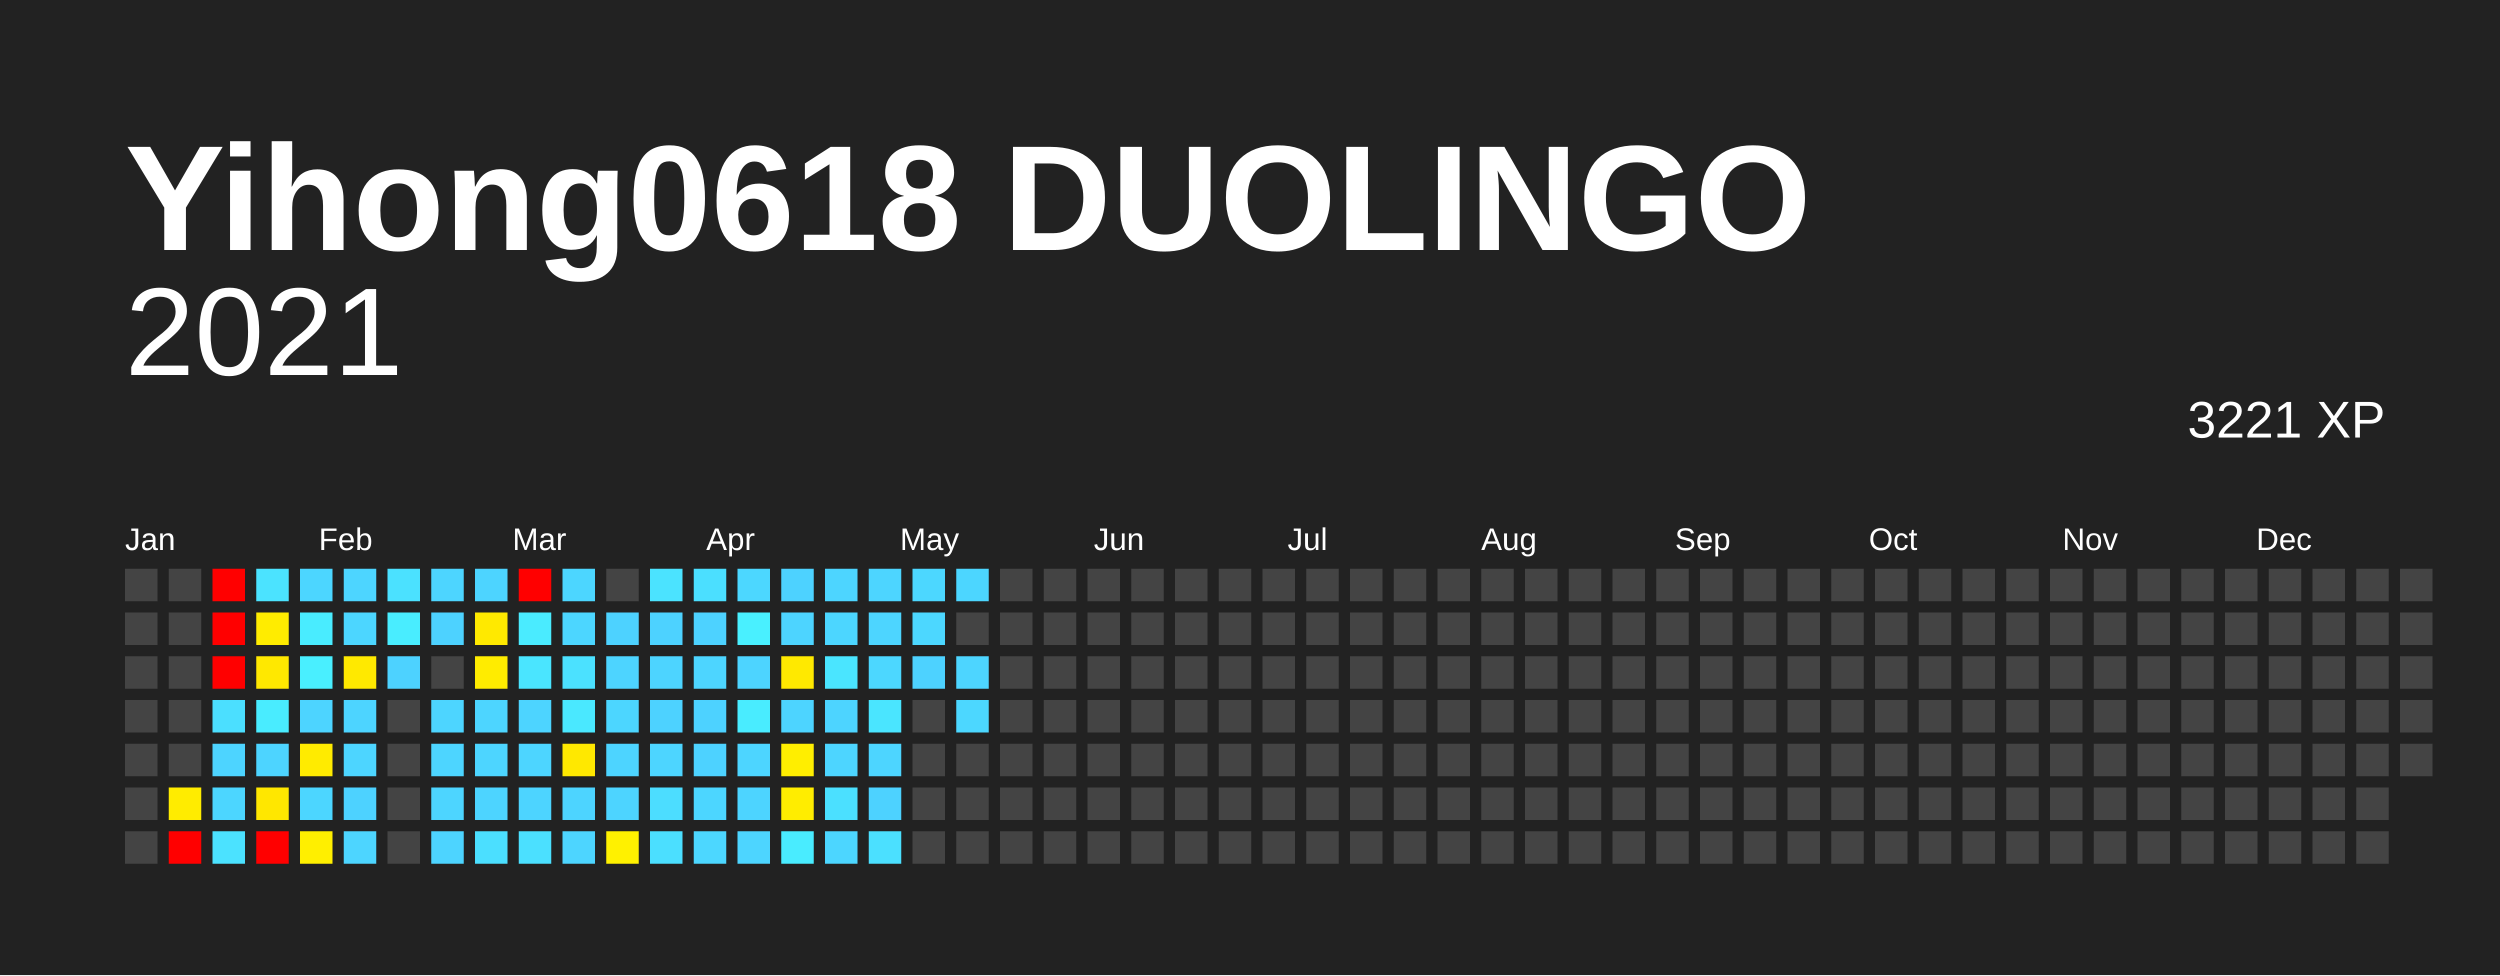
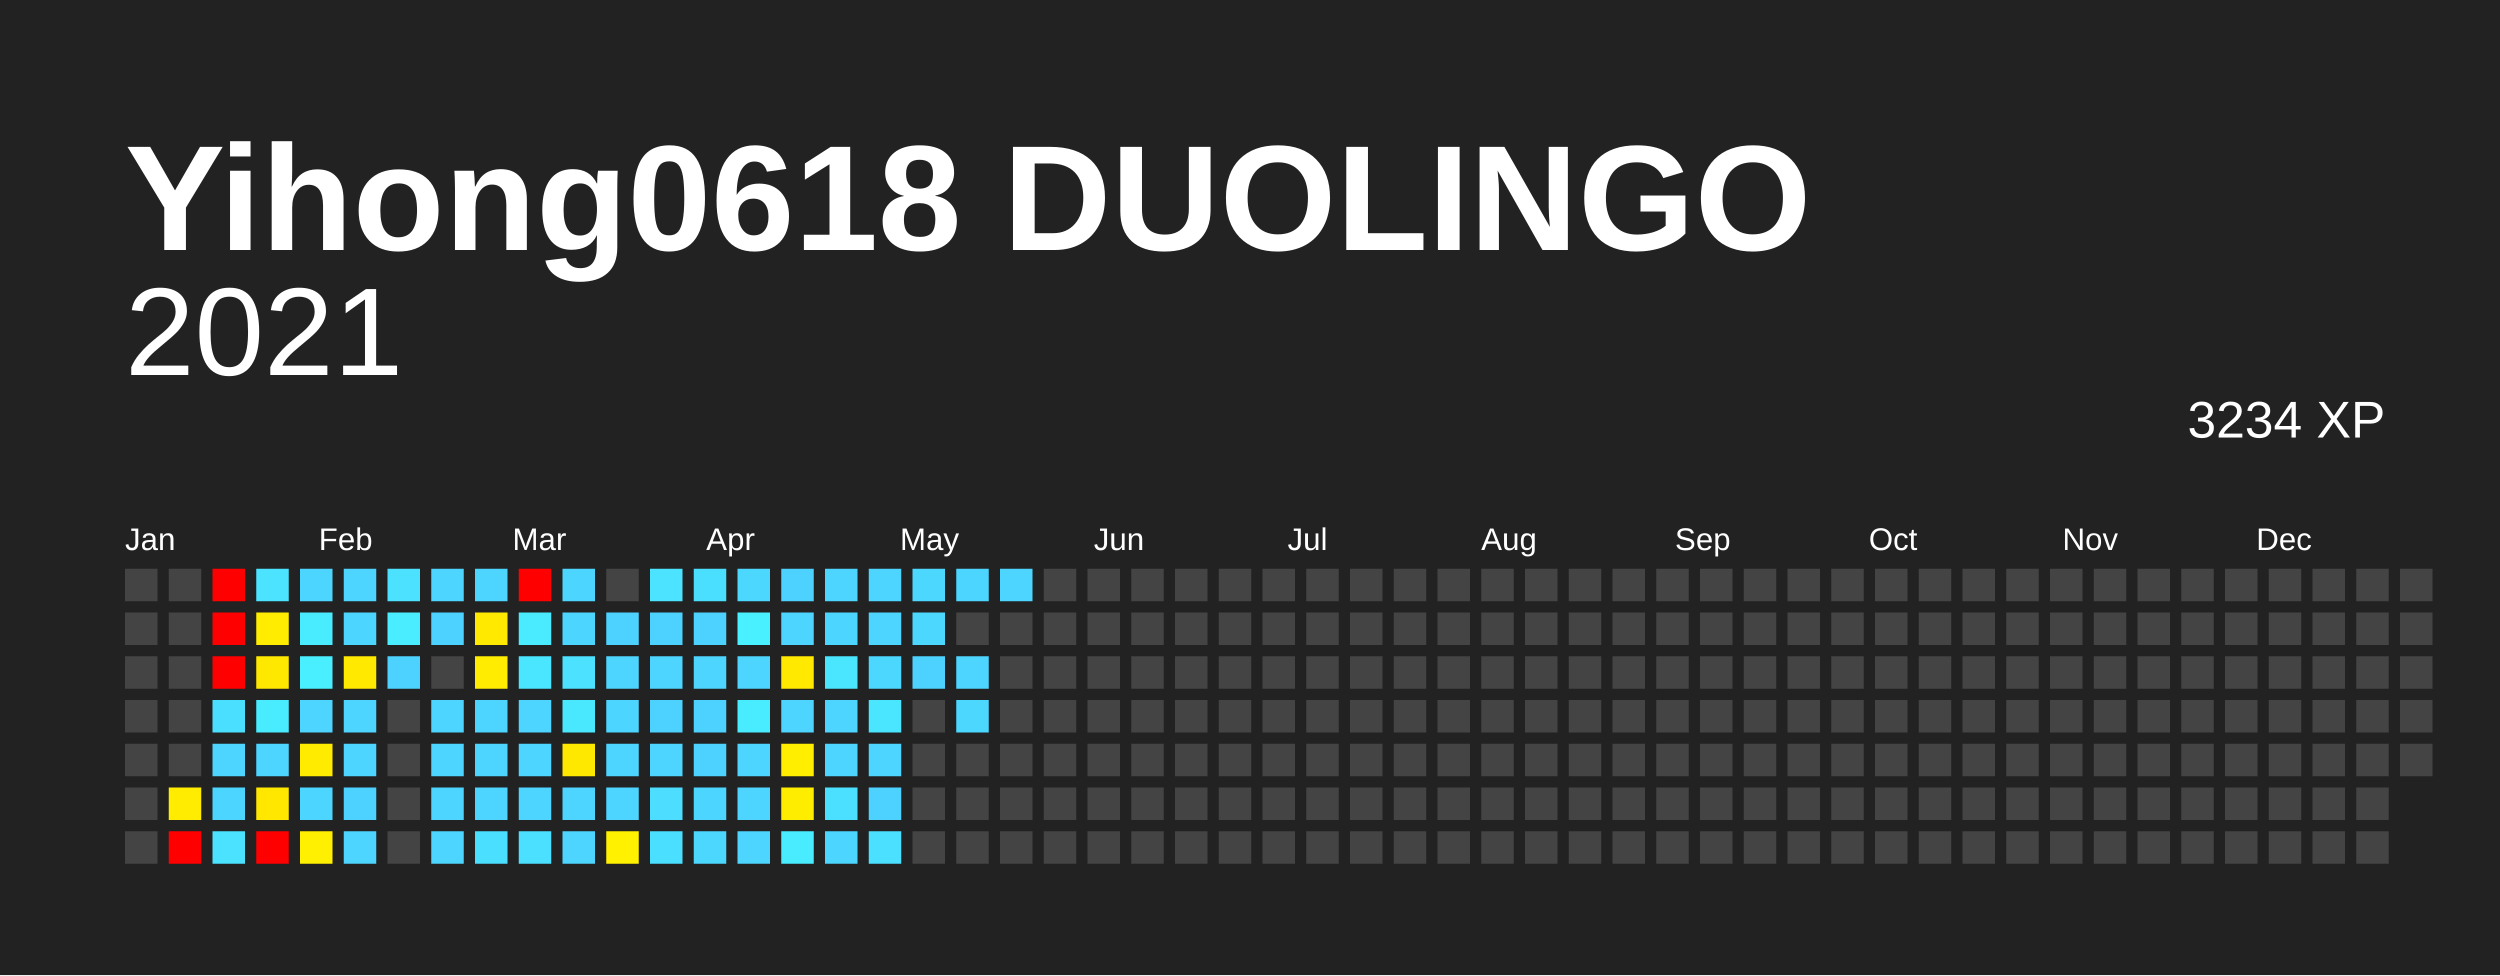
<svg xmlns="http://www.w3.org/2000/svg" baseProfile="full" height="78mm" version="1.1" viewBox="0,0,200,78" width="200mm">
  <defs />
  <rect fill="#222222" height="78" width="200" x="0" y="0" />
  <text fill="#FFFFFF" style="font-size:12px; font-family:Arial; font-weight:bold;" x="10" y="20">Yihong0618 DUOLINGO</text>
  <text alignment-baseline="hanging" fill="#FFFFFF" style="font-size:10.0px; font-family:Arial;" x="10" y="30">2021</text>
-   <text alignment-baseline="hanging" fill="#FFFFFF" style="font-size:4.125px; font-family:Arial;" x="175" y="35">3221 XP</text>
+   <text alignment-baseline="hanging" fill="#FFFFFF" style="font-size:4.125px; font-family:Arial;" x="175" y="35">3234 XP</text>
  <text fill="#FFFFFF" style="font-size:2.5px; font-family:Arial" x="10.0" y="44">Jan</text>
  <text fill="#FFFFFF" style="font-size:2.5px; font-family:Arial" x="25.5" y="44">Feb</text>
  <text fill="#FFFFFF" style="font-size:2.5px; font-family:Arial" x="41.0" y="44">Mar</text>
  <text fill="#FFFFFF" style="font-size:2.5px; font-family:Arial" x="56.5" y="44">Apr</text>
  <text fill="#FFFFFF" style="font-size:2.5px; font-family:Arial" x="72.0" y="44">May</text>
  <text fill="#FFFFFF" style="font-size:2.5px; font-family:Arial" x="87.5" y="44">Jun</text>
  <text fill="#FFFFFF" style="font-size:2.5px; font-family:Arial" x="103.0" y="44">Jul</text>
  <text fill="#FFFFFF" style="font-size:2.5px; font-family:Arial" x="118.5" y="44">Aug</text>
  <text fill="#FFFFFF" style="font-size:2.5px; font-family:Arial" x="134.0" y="44">Sep</text>
  <text fill="#FFFFFF" style="font-size:2.5px; font-family:Arial" x="149.5" y="44">Oct</text>
  <text fill="#FFFFFF" style="font-size:2.5px; font-family:Arial" x="165.0" y="44">Nov</text>
  <text fill="#FFFFFF" style="font-size:2.5px; font-family:Arial" x="180.5" y="44">Dec</text>
  <rect fill="#444444" height="2.6" width="2.6" x="10.0" y="45.5" />
  <rect fill="#444444" height="2.6" width="2.6" x="10.0" y="49.0" />
  <rect fill="#444444" height="2.6" width="2.6" x="10.0" y="52.5" />
  <rect fill="#444444" height="2.6" width="2.6" x="10.0" y="56.0" />
  <rect fill="#444444" height="2.6" width="2.6" x="10.0" y="59.5" />
  <rect fill="#444444" height="2.6" width="2.6" x="10.0" y="63.0" />
  <rect fill="#444444" height="2.6" width="2.6" x="10.0" y="66.5" />
  <rect fill="#444444" height="2.6" width="2.6" x="13.5" y="45.5" />
  <rect fill="#444444" height="2.6" width="2.6" x="13.5" y="49.0" />
  <rect fill="#444444" height="2.6" width="2.6" x="13.5" y="52.5" />
  <rect fill="#444444" height="2.6" width="2.6" x="13.5" y="56.0" />
  <rect fill="#444444" height="2.6" width="2.6" x="13.5" y="59.5" />
  <rect fill="#ffec00" height="2.6" width="2.6" x="13.5" y="63.0" />
  <rect fill="red" height="2.6" width="2.6" x="13.5" y="66.5" />
  <rect fill="red" height="2.6" width="2.6" x="17.0" y="45.5" />
  <rect fill="red" height="2.6" width="2.6" x="17.0" y="49.0" />
  <rect fill="red" height="2.6" width="2.6" x="17.0" y="52.5" />
  <rect fill="#4bdfff" height="2.6" width="2.6" x="17.0" y="56.0" />
  <rect fill="#4dd4ff" height="2.6" width="2.6" x="17.0" y="59.5" />
  <rect fill="#4cd6ff" height="2.6" width="2.6" x="17.0" y="63.0" />
  <rect fill="#4be2ff" height="2.6" width="2.6" x="17.0" y="66.5" />
  <rect fill="#4be3ff" height="2.6" width="2.6" x="20.5" y="45.5" />
  <rect fill="#ffec00" height="2.6" width="2.6" x="20.5" y="49.0" />
  <rect fill="#ffe800" height="2.6" width="2.6" x="20.5" y="52.5" />
  <rect fill="#49ecff" height="2.6" width="2.6" x="20.5" y="56.0" />
  <rect fill="#4dd4ff" height="2.6" width="2.6" x="20.5" y="59.5" />
  <rect fill="#ffe700" height="2.6" width="2.6" x="20.5" y="63.0" />
  <rect fill="red" height="2.6" width="2.6" x="20.5" y="66.5" />
  <rect fill="#4cd6ff" height="2.6" width="2.6" x="24.0" y="45.5" />
  <rect fill="#49ecff" height="2.6" width="2.6" x="24.0" y="49.0" />
  <rect fill="#49efff" height="2.6" width="2.6" x="24.0" y="52.5" />
  <rect fill="#4dd4ff" height="2.6" width="2.6" x="24.0" y="56.0" />
  <rect fill="#ffeb00" height="2.6" width="2.6" x="24.0" y="59.5" />
  <rect fill="#4cd6ff" height="2.6" width="2.6" x="24.0" y="63.0" />
  <rect fill="#ffef00" height="2.6" width="2.6" x="24.0" y="66.5" />
  <rect fill="#4dd5ff" height="2.6" width="2.6" x="27.5" y="45.5" />
  <rect fill="#4cd6ff" height="2.6" width="2.6" x="27.5" y="49.0" />
  <rect fill="#ffe900" height="2.6" width="2.6" x="27.5" y="52.5" />
  <rect fill="#4dd4ff" height="2.6" width="2.6" x="27.5" y="56.0" />
  <rect fill="#4dd5ff" height="2.6" width="2.6" x="27.5" y="59.5" />
  <rect fill="#4dd2ff" height="2.6" width="2.6" x="27.5" y="63.0" />
  <rect fill="#4dd5ff" height="2.6" width="2.6" x="27.5" y="66.5" />
  <rect fill="#4be1ff" height="2.6" width="2.6" x="31.0" y="45.5" />
  <rect fill="#49edff" height="2.6" width="2.6" x="31.0" y="49.0" />
  <rect fill="#4dd2ff" height="2.6" width="2.6" x="31.0" y="52.5" />
  <rect fill="#444444" height="2.6" width="2.6" x="31.0" y="56.0" />
  <rect fill="#444444" height="2.6" width="2.6" x="31.0" y="59.5" />
  <rect fill="#444444" height="2.6" width="2.6" x="31.0" y="63.0" />
  <rect fill="#444444" height="2.6" width="2.6" x="31.0" y="66.5" />
  <rect fill="#4dd5ff" height="2.6" width="2.6" x="34.5" y="45.5" />
  <rect fill="#4dd2ff" height="2.6" width="2.6" x="34.5" y="49.0" />
  <rect fill="#444444" height="2.6" width="2.6" x="34.5" y="52.5" />
  <rect fill="#4dd5ff" height="2.6" width="2.6" x="34.5" y="56.0" />
  <rect fill="#4dd5ff" height="2.6" width="2.6" x="34.5" y="59.5" />
  <rect fill="#4dd5ff" height="2.6" width="2.6" x="34.5" y="63.0" />
  <rect fill="#4dd4ff" height="2.6" width="2.6" x="34.5" y="66.5" />
  <rect fill="#4dd4ff" height="2.6" width="2.6" x="38.0" y="45.5" />
  <rect fill="#ffe900" height="2.6" width="2.6" x="38.0" y="49.0" />
  <rect fill="#ffec00" height="2.6" width="2.6" x="38.0" y="52.5" />
  <rect fill="#4dd5ff" height="2.6" width="2.6" x="38.0" y="56.0" />
  <rect fill="#4dd5ff" height="2.6" width="2.6" x="38.0" y="59.5" />
  <rect fill="#4dd4ff" height="2.6" width="2.6" x="38.0" y="63.0" />
  <rect fill="#4bdfff" height="2.6" width="2.6" x="38.0" y="66.5" />
  <rect fill="red" height="2.6" width="2.6" x="41.5" y="45.5" />
  <rect fill="#4aebff" height="2.6" width="2.6" x="41.5" y="49.0" />
  <rect fill="#4ae5ff" height="2.6" width="2.6" x="41.5" y="52.5" />
  <rect fill="#4dd4ff" height="2.6" width="2.6" x="41.5" y="56.0" />
  <rect fill="#4dd5ff" height="2.6" width="2.6" x="41.5" y="59.5" />
  <rect fill="#4dd4ff" height="2.6" width="2.6" x="41.5" y="63.0" />
  <rect fill="#4be0ff" height="2.6" width="2.6" x="41.5" y="66.5" />
  <rect fill="#4cd6ff" height="2.6" width="2.6" x="45.0" y="45.5" />
  <rect fill="#4cd6ff" height="2.6" width="2.6" x="45.0" y="49.0" />
  <rect fill="#4be1ff" height="2.6" width="2.6" x="45.0" y="52.5" />
  <rect fill="#4ae8ff" height="2.6" width="2.6" x="45.0" y="56.0" />
  <rect fill="#ffe800" height="2.6" width="2.6" x="45.0" y="59.5" />
  <rect fill="#4dd4ff" height="2.6" width="2.6" x="45.0" y="63.0" />
  <rect fill="#4dd5ff" height="2.6" width="2.6" x="45.0" y="66.5" />
  <rect fill="#444444" height="2.6" width="2.6" x="48.5" y="45.5" />
  <rect fill="#4dd2ff" height="2.6" width="2.6" x="48.5" y="49.0" />
  <rect fill="#4dd4ff" height="2.6" width="2.6" x="48.5" y="52.5" />
  <rect fill="#4cd6ff" height="2.6" width="2.6" x="48.5" y="56.0" />
  <rect fill="#4dd4ff" height="2.6" width="2.6" x="48.5" y="59.5" />
  <rect fill="#4dd4ff" height="2.6" width="2.6" x="48.5" y="63.0" />
  <rect fill="#fff100" height="2.6" width="2.6" x="48.5" y="66.5" />
  <rect fill="#4be3ff" height="2.6" width="2.6" x="52.0" y="45.5" />
  <rect fill="#4dd2ff" height="2.6" width="2.6" x="52.0" y="49.0" />
  <rect fill="#4dd4ff" height="2.6" width="2.6" x="52.0" y="52.5" />
  <rect fill="#4dd2ff" height="2.6" width="2.6" x="52.0" y="56.0" />
  <rect fill="#4dd5ff" height="2.6" width="2.6" x="52.0" y="59.5" />
  <rect fill="#4cddff" height="2.6" width="2.6" x="52.0" y="63.0" />
  <rect fill="#4bdfff" height="2.6" width="2.6" x="52.0" y="66.5" />
  <rect fill="#4bdfff" height="2.6" width="2.6" x="55.5" y="45.5" />
  <rect fill="#4dd2ff" height="2.6" width="2.6" x="55.5" y="49.0" />
  <rect fill="#4dd5ff" height="2.6" width="2.6" x="55.5" y="52.5" />
  <rect fill="#4dd2ff" height="2.6" width="2.6" x="55.5" y="56.0" />
  <rect fill="#4dd2ff" height="2.6" width="2.6" x="55.5" y="59.5" />
  <rect fill="#4cd6ff" height="2.6" width="2.6" x="55.5" y="63.0" />
  <rect fill="#4cd7ff" height="2.6" width="2.6" x="55.5" y="66.5" />
  <rect fill="#4cd7ff" height="2.6" width="2.6" x="59.0" y="45.5" />
  <rect fill="#49f0ff" height="2.6" width="2.6" x="59.0" y="49.0" />
  <rect fill="#4dd4ff" height="2.6" width="2.6" x="59.0" y="52.5" />
  <rect fill="#49ecff" height="2.6" width="2.6" x="59.0" y="56.0" />
  <rect fill="#4dd5ff" height="2.6" width="2.6" x="59.0" y="59.5" />
  <rect fill="#4dd4ff" height="2.6" width="2.6" x="59.0" y="63.0" />
  <rect fill="#4dd5ff" height="2.6" width="2.6" x="59.0" y="66.5" />
  <rect fill="#4dd2ff" height="2.6" width="2.6" x="62.5" y="45.5" />
  <rect fill="#4dd4ff" height="2.6" width="2.6" x="62.5" y="49.0" />
  <rect fill="#ffe900" height="2.6" width="2.6" x="62.5" y="52.5" />
  <rect fill="#4dd4ff" height="2.6" width="2.6" x="62.5" y="56.0" />
  <rect fill="#ffee00" height="2.6" width="2.6" x="62.5" y="59.5" />
  <rect fill="#ffed00" height="2.6" width="2.6" x="62.5" y="63.0" />
  <rect fill="#49ecff" height="2.6" width="2.6" x="62.5" y="66.5" />
  <rect fill="#4dd5ff" height="2.6" width="2.6" x="66.0" y="45.5" />
  <rect fill="#4cd6ff" height="2.6" width="2.6" x="66.0" y="49.0" />
  <rect fill="#4ae5ff" height="2.6" width="2.6" x="66.0" y="52.5" />
  <rect fill="#4dd4ff" height="2.6" width="2.6" x="66.0" y="56.0" />
  <rect fill="#4dd5ff" height="2.6" width="2.6" x="66.0" y="59.5" />
  <rect fill="#4be0ff" height="2.6" width="2.6" x="66.0" y="63.0" />
  <rect fill="#4cd6ff" height="2.6" width="2.6" x="66.0" y="66.5" />
  <rect fill="#4dd5ff" height="2.6" width="2.6" x="69.5" y="45.5" />
  <rect fill="#4dd5ff" height="2.6" width="2.6" x="69.5" y="49.0" />
  <rect fill="#4cd7ff" height="2.6" width="2.6" x="69.5" y="52.5" />
  <rect fill="#4ae5ff" height="2.6" width="2.6" x="69.5" y="56.0" />
  <rect fill="#4dd5ff" height="2.6" width="2.6" x="69.5" y="59.5" />
  <rect fill="#4dd2ff" height="2.6" width="2.6" x="69.5" y="63.0" />
  <rect fill="#4be0ff" height="2.6" width="2.6" x="69.5" y="66.5" />
  <rect fill="#4cd7ff" height="2.6" width="2.6" x="73.0" y="45.5" />
  <rect fill="#4cd7ff" height="2.6" width="2.6" x="73.0" y="49.0" />
  <rect fill="#4dd2ff" height="2.6" width="2.6" x="73.0" y="52.5" />
  <rect fill="#444444" height="2.6" width="2.6" x="73.0" y="56.0" />
  <rect fill="#444444" height="2.6" width="2.6" x="73.0" y="59.5" />
  <rect fill="#444444" height="2.6" width="2.6" x="73.0" y="63.0" />
  <rect fill="#444444" height="2.6" width="2.6" x="73.0" y="66.5" />
  <rect fill="#4cd6ff" height="2.6" width="2.6" x="76.5" y="45.5" />
  <rect fill="#444444" height="2.6" width="2.6" x="76.5" y="49.0" />
  <rect fill="#4dd5ff" height="2.6" width="2.6" x="76.5" y="52.5" />
  <rect fill="#4cd7ff" height="2.6" width="2.6" x="76.5" y="56.0" />
  <rect fill="#444444" height="2.6" width="2.6" x="76.5" y="59.5" />
  <rect fill="#444444" height="2.6" width="2.6" x="76.5" y="63.0" />
  <rect fill="#444444" height="2.6" width="2.6" x="76.5" y="66.5" />
-   <rect fill="#444444" height="2.6" width="2.6" x="80.0" y="45.5" />
+   <rect fill="#4dd5ff" height="2.6" width="2.6" x="80.0" y="45.5" />
  <rect fill="#444444" height="2.6" width="2.6" x="80.0" y="49.0" />
  <rect fill="#444444" height="2.6" width="2.6" x="80.0" y="52.5" />
  <rect fill="#444444" height="2.6" width="2.6" x="80.0" y="56.0" />
  <rect fill="#444444" height="2.6" width="2.6" x="80.0" y="59.5" />
  <rect fill="#444444" height="2.6" width="2.6" x="80.0" y="63.0" />
  <rect fill="#444444" height="2.6" width="2.6" x="80.0" y="66.5" />
  <rect fill="#444444" height="2.6" width="2.6" x="83.5" y="45.5" />
  <rect fill="#444444" height="2.6" width="2.6" x="83.5" y="49.0" />
  <rect fill="#444444" height="2.6" width="2.6" x="83.5" y="52.5" />
  <rect fill="#444444" height="2.6" width="2.6" x="83.5" y="56.0" />
  <rect fill="#444444" height="2.6" width="2.6" x="83.5" y="59.5" />
  <rect fill="#444444" height="2.6" width="2.6" x="83.5" y="63.0" />
  <rect fill="#444444" height="2.6" width="2.6" x="83.5" y="66.5" />
  <rect fill="#444444" height="2.6" width="2.6" x="87.0" y="45.5" />
  <rect fill="#444444" height="2.6" width="2.6" x="87.0" y="49.0" />
  <rect fill="#444444" height="2.6" width="2.6" x="87.0" y="52.5" />
  <rect fill="#444444" height="2.6" width="2.6" x="87.0" y="56.0" />
  <rect fill="#444444" height="2.6" width="2.6" x="87.0" y="59.5" />
  <rect fill="#444444" height="2.6" width="2.6" x="87.0" y="63.0" />
  <rect fill="#444444" height="2.6" width="2.6" x="87.0" y="66.5" />
  <rect fill="#444444" height="2.6" width="2.6" x="90.5" y="45.5" />
  <rect fill="#444444" height="2.6" width="2.6" x="90.5" y="49.0" />
  <rect fill="#444444" height="2.6" width="2.6" x="90.5" y="52.5" />
  <rect fill="#444444" height="2.6" width="2.6" x="90.5" y="56.0" />
  <rect fill="#444444" height="2.6" width="2.6" x="90.5" y="59.5" />
  <rect fill="#444444" height="2.6" width="2.6" x="90.5" y="63.0" />
  <rect fill="#444444" height="2.6" width="2.6" x="90.5" y="66.5" />
  <rect fill="#444444" height="2.6" width="2.6" x="94.0" y="45.5" />
  <rect fill="#444444" height="2.6" width="2.6" x="94.0" y="49.0" />
  <rect fill="#444444" height="2.6" width="2.6" x="94.0" y="52.5" />
  <rect fill="#444444" height="2.6" width="2.6" x="94.0" y="56.0" />
  <rect fill="#444444" height="2.6" width="2.6" x="94.0" y="59.5" />
  <rect fill="#444444" height="2.6" width="2.6" x="94.0" y="63.0" />
  <rect fill="#444444" height="2.6" width="2.6" x="94.0" y="66.5" />
  <rect fill="#444444" height="2.6" width="2.6" x="97.5" y="45.5" />
  <rect fill="#444444" height="2.6" width="2.6" x="97.5" y="49.0" />
  <rect fill="#444444" height="2.6" width="2.6" x="97.5" y="52.5" />
  <rect fill="#444444" height="2.6" width="2.6" x="97.5" y="56.0" />
  <rect fill="#444444" height="2.6" width="2.6" x="97.5" y="59.5" />
  <rect fill="#444444" height="2.6" width="2.6" x="97.5" y="63.0" />
  <rect fill="#444444" height="2.6" width="2.6" x="97.5" y="66.5" />
  <rect fill="#444444" height="2.6" width="2.6" x="101.0" y="45.5" />
  <rect fill="#444444" height="2.6" width="2.6" x="101.0" y="49.0" />
  <rect fill="#444444" height="2.6" width="2.6" x="101.0" y="52.5" />
  <rect fill="#444444" height="2.6" width="2.6" x="101.0" y="56.0" />
  <rect fill="#444444" height="2.6" width="2.6" x="101.0" y="59.5" />
  <rect fill="#444444" height="2.6" width="2.6" x="101.0" y="63.0" />
  <rect fill="#444444" height="2.6" width="2.6" x="101.0" y="66.5" />
  <rect fill="#444444" height="2.6" width="2.6" x="104.5" y="45.5" />
  <rect fill="#444444" height="2.6" width="2.6" x="104.5" y="49.0" />
  <rect fill="#444444" height="2.6" width="2.6" x="104.5" y="52.5" />
  <rect fill="#444444" height="2.6" width="2.6" x="104.5" y="56.0" />
  <rect fill="#444444" height="2.6" width="2.6" x="104.5" y="59.5" />
  <rect fill="#444444" height="2.6" width="2.6" x="104.5" y="63.0" />
  <rect fill="#444444" height="2.6" width="2.6" x="104.5" y="66.5" />
  <rect fill="#444444" height="2.6" width="2.6" x="108.0" y="45.5" />
  <rect fill="#444444" height="2.6" width="2.6" x="108.0" y="49.0" />
  <rect fill="#444444" height="2.6" width="2.6" x="108.0" y="52.5" />
  <rect fill="#444444" height="2.6" width="2.6" x="108.0" y="56.0" />
  <rect fill="#444444" height="2.6" width="2.6" x="108.0" y="59.5" />
  <rect fill="#444444" height="2.6" width="2.6" x="108.0" y="63.0" />
  <rect fill="#444444" height="2.6" width="2.6" x="108.0" y="66.5" />
  <rect fill="#444444" height="2.6" width="2.6" x="111.5" y="45.5" />
  <rect fill="#444444" height="2.6" width="2.6" x="111.5" y="49.0" />
  <rect fill="#444444" height="2.6" width="2.6" x="111.5" y="52.5" />
  <rect fill="#444444" height="2.6" width="2.6" x="111.5" y="56.0" />
  <rect fill="#444444" height="2.6" width="2.6" x="111.5" y="59.5" />
  <rect fill="#444444" height="2.6" width="2.6" x="111.5" y="63.0" />
  <rect fill="#444444" height="2.6" width="2.6" x="111.5" y="66.5" />
  <rect fill="#444444" height="2.6" width="2.6" x="115.0" y="45.5" />
  <rect fill="#444444" height="2.6" width="2.6" x="115.0" y="49.0" />
  <rect fill="#444444" height="2.6" width="2.6" x="115.0" y="52.5" />
  <rect fill="#444444" height="2.6" width="2.6" x="115.0" y="56.0" />
  <rect fill="#444444" height="2.6" width="2.6" x="115.0" y="59.5" />
  <rect fill="#444444" height="2.6" width="2.6" x="115.0" y="63.0" />
  <rect fill="#444444" height="2.6" width="2.6" x="115.0" y="66.5" />
  <rect fill="#444444" height="2.6" width="2.6" x="118.5" y="45.5" />
  <rect fill="#444444" height="2.6" width="2.6" x="118.5" y="49.0" />
  <rect fill="#444444" height="2.6" width="2.6" x="118.5" y="52.5" />
  <rect fill="#444444" height="2.6" width="2.6" x="118.5" y="56.0" />
  <rect fill="#444444" height="2.6" width="2.6" x="118.5" y="59.5" />
  <rect fill="#444444" height="2.6" width="2.6" x="118.5" y="63.0" />
  <rect fill="#444444" height="2.6" width="2.6" x="118.5" y="66.5" />
  <rect fill="#444444" height="2.6" width="2.6" x="122.0" y="45.5" />
  <rect fill="#444444" height="2.6" width="2.6" x="122.0" y="49.0" />
  <rect fill="#444444" height="2.6" width="2.6" x="122.0" y="52.5" />
  <rect fill="#444444" height="2.6" width="2.6" x="122.0" y="56.0" />
  <rect fill="#444444" height="2.6" width="2.6" x="122.0" y="59.5" />
  <rect fill="#444444" height="2.6" width="2.6" x="122.0" y="63.0" />
  <rect fill="#444444" height="2.6" width="2.6" x="122.0" y="66.5" />
  <rect fill="#444444" height="2.6" width="2.6" x="125.5" y="45.5" />
  <rect fill="#444444" height="2.6" width="2.6" x="125.5" y="49.0" />
  <rect fill="#444444" height="2.6" width="2.6" x="125.5" y="52.5" />
  <rect fill="#444444" height="2.6" width="2.6" x="125.5" y="56.0" />
  <rect fill="#444444" height="2.6" width="2.6" x="125.5" y="59.5" />
  <rect fill="#444444" height="2.6" width="2.6" x="125.5" y="63.0" />
  <rect fill="#444444" height="2.6" width="2.6" x="125.5" y="66.5" />
  <rect fill="#444444" height="2.6" width="2.6" x="129.0" y="45.5" />
  <rect fill="#444444" height="2.6" width="2.6" x="129.0" y="49.0" />
  <rect fill="#444444" height="2.6" width="2.6" x="129.0" y="52.5" />
  <rect fill="#444444" height="2.6" width="2.6" x="129.0" y="56.0" />
  <rect fill="#444444" height="2.6" width="2.6" x="129.0" y="59.5" />
  <rect fill="#444444" height="2.6" width="2.6" x="129.0" y="63.0" />
  <rect fill="#444444" height="2.6" width="2.6" x="129.0" y="66.5" />
  <rect fill="#444444" height="2.6" width="2.6" x="132.5" y="45.5" />
  <rect fill="#444444" height="2.6" width="2.6" x="132.5" y="49.0" />
  <rect fill="#444444" height="2.6" width="2.6" x="132.5" y="52.5" />
  <rect fill="#444444" height="2.6" width="2.6" x="132.5" y="56.0" />
  <rect fill="#444444" height="2.6" width="2.6" x="132.5" y="59.5" />
  <rect fill="#444444" height="2.6" width="2.6" x="132.5" y="63.0" />
  <rect fill="#444444" height="2.6" width="2.6" x="132.5" y="66.5" />
  <rect fill="#444444" height="2.6" width="2.6" x="136.0" y="45.5" />
  <rect fill="#444444" height="2.6" width="2.6" x="136.0" y="49.0" />
  <rect fill="#444444" height="2.6" width="2.6" x="136.0" y="52.5" />
  <rect fill="#444444" height="2.6" width="2.6" x="136.0" y="56.0" />
  <rect fill="#444444" height="2.6" width="2.6" x="136.0" y="59.5" />
  <rect fill="#444444" height="2.6" width="2.6" x="136.0" y="63.0" />
  <rect fill="#444444" height="2.6" width="2.6" x="136.0" y="66.5" />
  <rect fill="#444444" height="2.6" width="2.6" x="139.5" y="45.5" />
  <rect fill="#444444" height="2.6" width="2.6" x="139.5" y="49.0" />
  <rect fill="#444444" height="2.6" width="2.6" x="139.5" y="52.5" />
  <rect fill="#444444" height="2.6" width="2.6" x="139.5" y="56.0" />
  <rect fill="#444444" height="2.6" width="2.6" x="139.5" y="59.5" />
  <rect fill="#444444" height="2.6" width="2.6" x="139.5" y="63.0" />
  <rect fill="#444444" height="2.6" width="2.6" x="139.5" y="66.5" />
  <rect fill="#444444" height="2.6" width="2.6" x="143.0" y="45.5" />
  <rect fill="#444444" height="2.6" width="2.6" x="143.0" y="49.0" />
  <rect fill="#444444" height="2.6" width="2.6" x="143.0" y="52.5" />
  <rect fill="#444444" height="2.6" width="2.6" x="143.0" y="56.0" />
  <rect fill="#444444" height="2.6" width="2.6" x="143.0" y="59.5" />
  <rect fill="#444444" height="2.6" width="2.6" x="143.0" y="63.0" />
  <rect fill="#444444" height="2.6" width="2.6" x="143.0" y="66.5" />
  <rect fill="#444444" height="2.6" width="2.6" x="146.5" y="45.5" />
  <rect fill="#444444" height="2.6" width="2.6" x="146.5" y="49.0" />
  <rect fill="#444444" height="2.6" width="2.6" x="146.5" y="52.5" />
  <rect fill="#444444" height="2.6" width="2.6" x="146.5" y="56.0" />
  <rect fill="#444444" height="2.6" width="2.6" x="146.5" y="59.5" />
  <rect fill="#444444" height="2.6" width="2.6" x="146.5" y="63.0" />
  <rect fill="#444444" height="2.6" width="2.6" x="146.5" y="66.5" />
  <rect fill="#444444" height="2.6" width="2.6" x="150.0" y="45.5" />
  <rect fill="#444444" height="2.6" width="2.6" x="150.0" y="49.0" />
  <rect fill="#444444" height="2.6" width="2.6" x="150.0" y="52.5" />
  <rect fill="#444444" height="2.6" width="2.6" x="150.0" y="56.0" />
  <rect fill="#444444" height="2.6" width="2.6" x="150.0" y="59.5" />
  <rect fill="#444444" height="2.6" width="2.6" x="150.0" y="63.0" />
  <rect fill="#444444" height="2.6" width="2.6" x="150.0" y="66.5" />
  <rect fill="#444444" height="2.6" width="2.6" x="153.5" y="45.5" />
  <rect fill="#444444" height="2.6" width="2.6" x="153.5" y="49.0" />
  <rect fill="#444444" height="2.6" width="2.6" x="153.5" y="52.5" />
  <rect fill="#444444" height="2.6" width="2.6" x="153.5" y="56.0" />
  <rect fill="#444444" height="2.6" width="2.6" x="153.5" y="59.5" />
  <rect fill="#444444" height="2.6" width="2.6" x="153.5" y="63.0" />
  <rect fill="#444444" height="2.6" width="2.6" x="153.5" y="66.5" />
  <rect fill="#444444" height="2.6" width="2.6" x="157.0" y="45.5" />
  <rect fill="#444444" height="2.6" width="2.6" x="157.0" y="49.0" />
  <rect fill="#444444" height="2.6" width="2.6" x="157.0" y="52.5" />
  <rect fill="#444444" height="2.6" width="2.6" x="157.0" y="56.0" />
  <rect fill="#444444" height="2.6" width="2.6" x="157.0" y="59.5" />
  <rect fill="#444444" height="2.6" width="2.6" x="157.0" y="63.0" />
  <rect fill="#444444" height="2.6" width="2.6" x="157.0" y="66.5" />
  <rect fill="#444444" height="2.6" width="2.6" x="160.5" y="45.5" />
  <rect fill="#444444" height="2.6" width="2.6" x="160.5" y="49.0" />
  <rect fill="#444444" height="2.6" width="2.6" x="160.5" y="52.5" />
  <rect fill="#444444" height="2.6" width="2.6" x="160.5" y="56.0" />
  <rect fill="#444444" height="2.6" width="2.6" x="160.5" y="59.5" />
  <rect fill="#444444" height="2.6" width="2.6" x="160.5" y="63.0" />
  <rect fill="#444444" height="2.6" width="2.6" x="160.5" y="66.5" />
  <rect fill="#444444" height="2.6" width="2.6" x="164.0" y="45.5" />
  <rect fill="#444444" height="2.6" width="2.6" x="164.0" y="49.0" />
  <rect fill="#444444" height="2.6" width="2.6" x="164.0" y="52.5" />
  <rect fill="#444444" height="2.6" width="2.6" x="164.0" y="56.0" />
  <rect fill="#444444" height="2.6" width="2.6" x="164.0" y="59.5" />
  <rect fill="#444444" height="2.6" width="2.6" x="164.0" y="63.0" />
  <rect fill="#444444" height="2.6" width="2.6" x="164.0" y="66.5" />
  <rect fill="#444444" height="2.6" width="2.6" x="167.5" y="45.5" />
  <rect fill="#444444" height="2.6" width="2.6" x="167.5" y="49.0" />
  <rect fill="#444444" height="2.6" width="2.6" x="167.5" y="52.5" />
  <rect fill="#444444" height="2.6" width="2.6" x="167.5" y="56.0" />
  <rect fill="#444444" height="2.6" width="2.6" x="167.5" y="59.5" />
  <rect fill="#444444" height="2.6" width="2.6" x="167.5" y="63.0" />
  <rect fill="#444444" height="2.6" width="2.6" x="167.5" y="66.5" />
  <rect fill="#444444" height="2.6" width="2.6" x="171.0" y="45.5" />
  <rect fill="#444444" height="2.6" width="2.6" x="171.0" y="49.0" />
  <rect fill="#444444" height="2.6" width="2.6" x="171.0" y="52.5" />
  <rect fill="#444444" height="2.6" width="2.6" x="171.0" y="56.0" />
  <rect fill="#444444" height="2.6" width="2.6" x="171.0" y="59.5" />
  <rect fill="#444444" height="2.6" width="2.6" x="171.0" y="63.0" />
  <rect fill="#444444" height="2.6" width="2.6" x="171.0" y="66.5" />
  <rect fill="#444444" height="2.6" width="2.6" x="174.5" y="45.5" />
  <rect fill="#444444" height="2.6" width="2.6" x="174.5" y="49.0" />
  <rect fill="#444444" height="2.6" width="2.6" x="174.5" y="52.5" />
  <rect fill="#444444" height="2.6" width="2.6" x="174.5" y="56.0" />
  <rect fill="#444444" height="2.6" width="2.6" x="174.5" y="59.5" />
  <rect fill="#444444" height="2.6" width="2.6" x="174.5" y="63.0" />
  <rect fill="#444444" height="2.6" width="2.6" x="174.5" y="66.5" />
  <rect fill="#444444" height="2.6" width="2.6" x="178.0" y="45.5" />
  <rect fill="#444444" height="2.6" width="2.6" x="178.0" y="49.0" />
  <rect fill="#444444" height="2.6" width="2.6" x="178.0" y="52.5" />
  <rect fill="#444444" height="2.6" width="2.6" x="178.0" y="56.0" />
  <rect fill="#444444" height="2.6" width="2.6" x="178.0" y="59.5" />
  <rect fill="#444444" height="2.6" width="2.6" x="178.0" y="63.0" />
  <rect fill="#444444" height="2.6" width="2.6" x="178.0" y="66.5" />
  <rect fill="#444444" height="2.6" width="2.6" x="181.5" y="45.5" />
  <rect fill="#444444" height="2.6" width="2.6" x="181.5" y="49.0" />
  <rect fill="#444444" height="2.6" width="2.6" x="181.5" y="52.5" />
  <rect fill="#444444" height="2.6" width="2.6" x="181.5" y="56.0" />
  <rect fill="#444444" height="2.6" width="2.6" x="181.5" y="59.5" />
  <rect fill="#444444" height="2.6" width="2.6" x="181.5" y="63.0" />
  <rect fill="#444444" height="2.6" width="2.6" x="181.5" y="66.5" />
  <rect fill="#444444" height="2.6" width="2.6" x="185.0" y="45.5" />
  <rect fill="#444444" height="2.6" width="2.6" x="185.0" y="49.0" />
  <rect fill="#444444" height="2.6" width="2.6" x="185.0" y="52.5" />
  <rect fill="#444444" height="2.6" width="2.6" x="185.0" y="56.0" />
  <rect fill="#444444" height="2.6" width="2.6" x="185.0" y="59.5" />
  <rect fill="#444444" height="2.6" width="2.6" x="185.0" y="63.0" />
  <rect fill="#444444" height="2.6" width="2.6" x="185.0" y="66.5" />
  <rect fill="#444444" height="2.6" width="2.6" x="188.5" y="45.5" />
  <rect fill="#444444" height="2.6" width="2.6" x="188.5" y="49.0" />
  <rect fill="#444444" height="2.6" width="2.6" x="188.5" y="52.5" />
  <rect fill="#444444" height="2.6" width="2.6" x="188.5" y="56.0" />
  <rect fill="#444444" height="2.6" width="2.6" x="188.5" y="59.5" />
  <rect fill="#444444" height="2.6" width="2.6" x="188.5" y="63.0" />
  <rect fill="#444444" height="2.6" width="2.6" x="188.5" y="66.5" />
  <rect fill="#444444" height="2.6" width="2.6" x="192.0" y="45.5" />
  <rect fill="#444444" height="2.6" width="2.6" x="192.0" y="49.0" />
  <rect fill="#444444" height="2.6" width="2.6" x="192.0" y="52.5" />
  <rect fill="#444444" height="2.6" width="2.6" x="192.0" y="56.0" />
  <rect fill="#444444" height="2.6" width="2.6" x="192.0" y="59.5" />
</svg>
